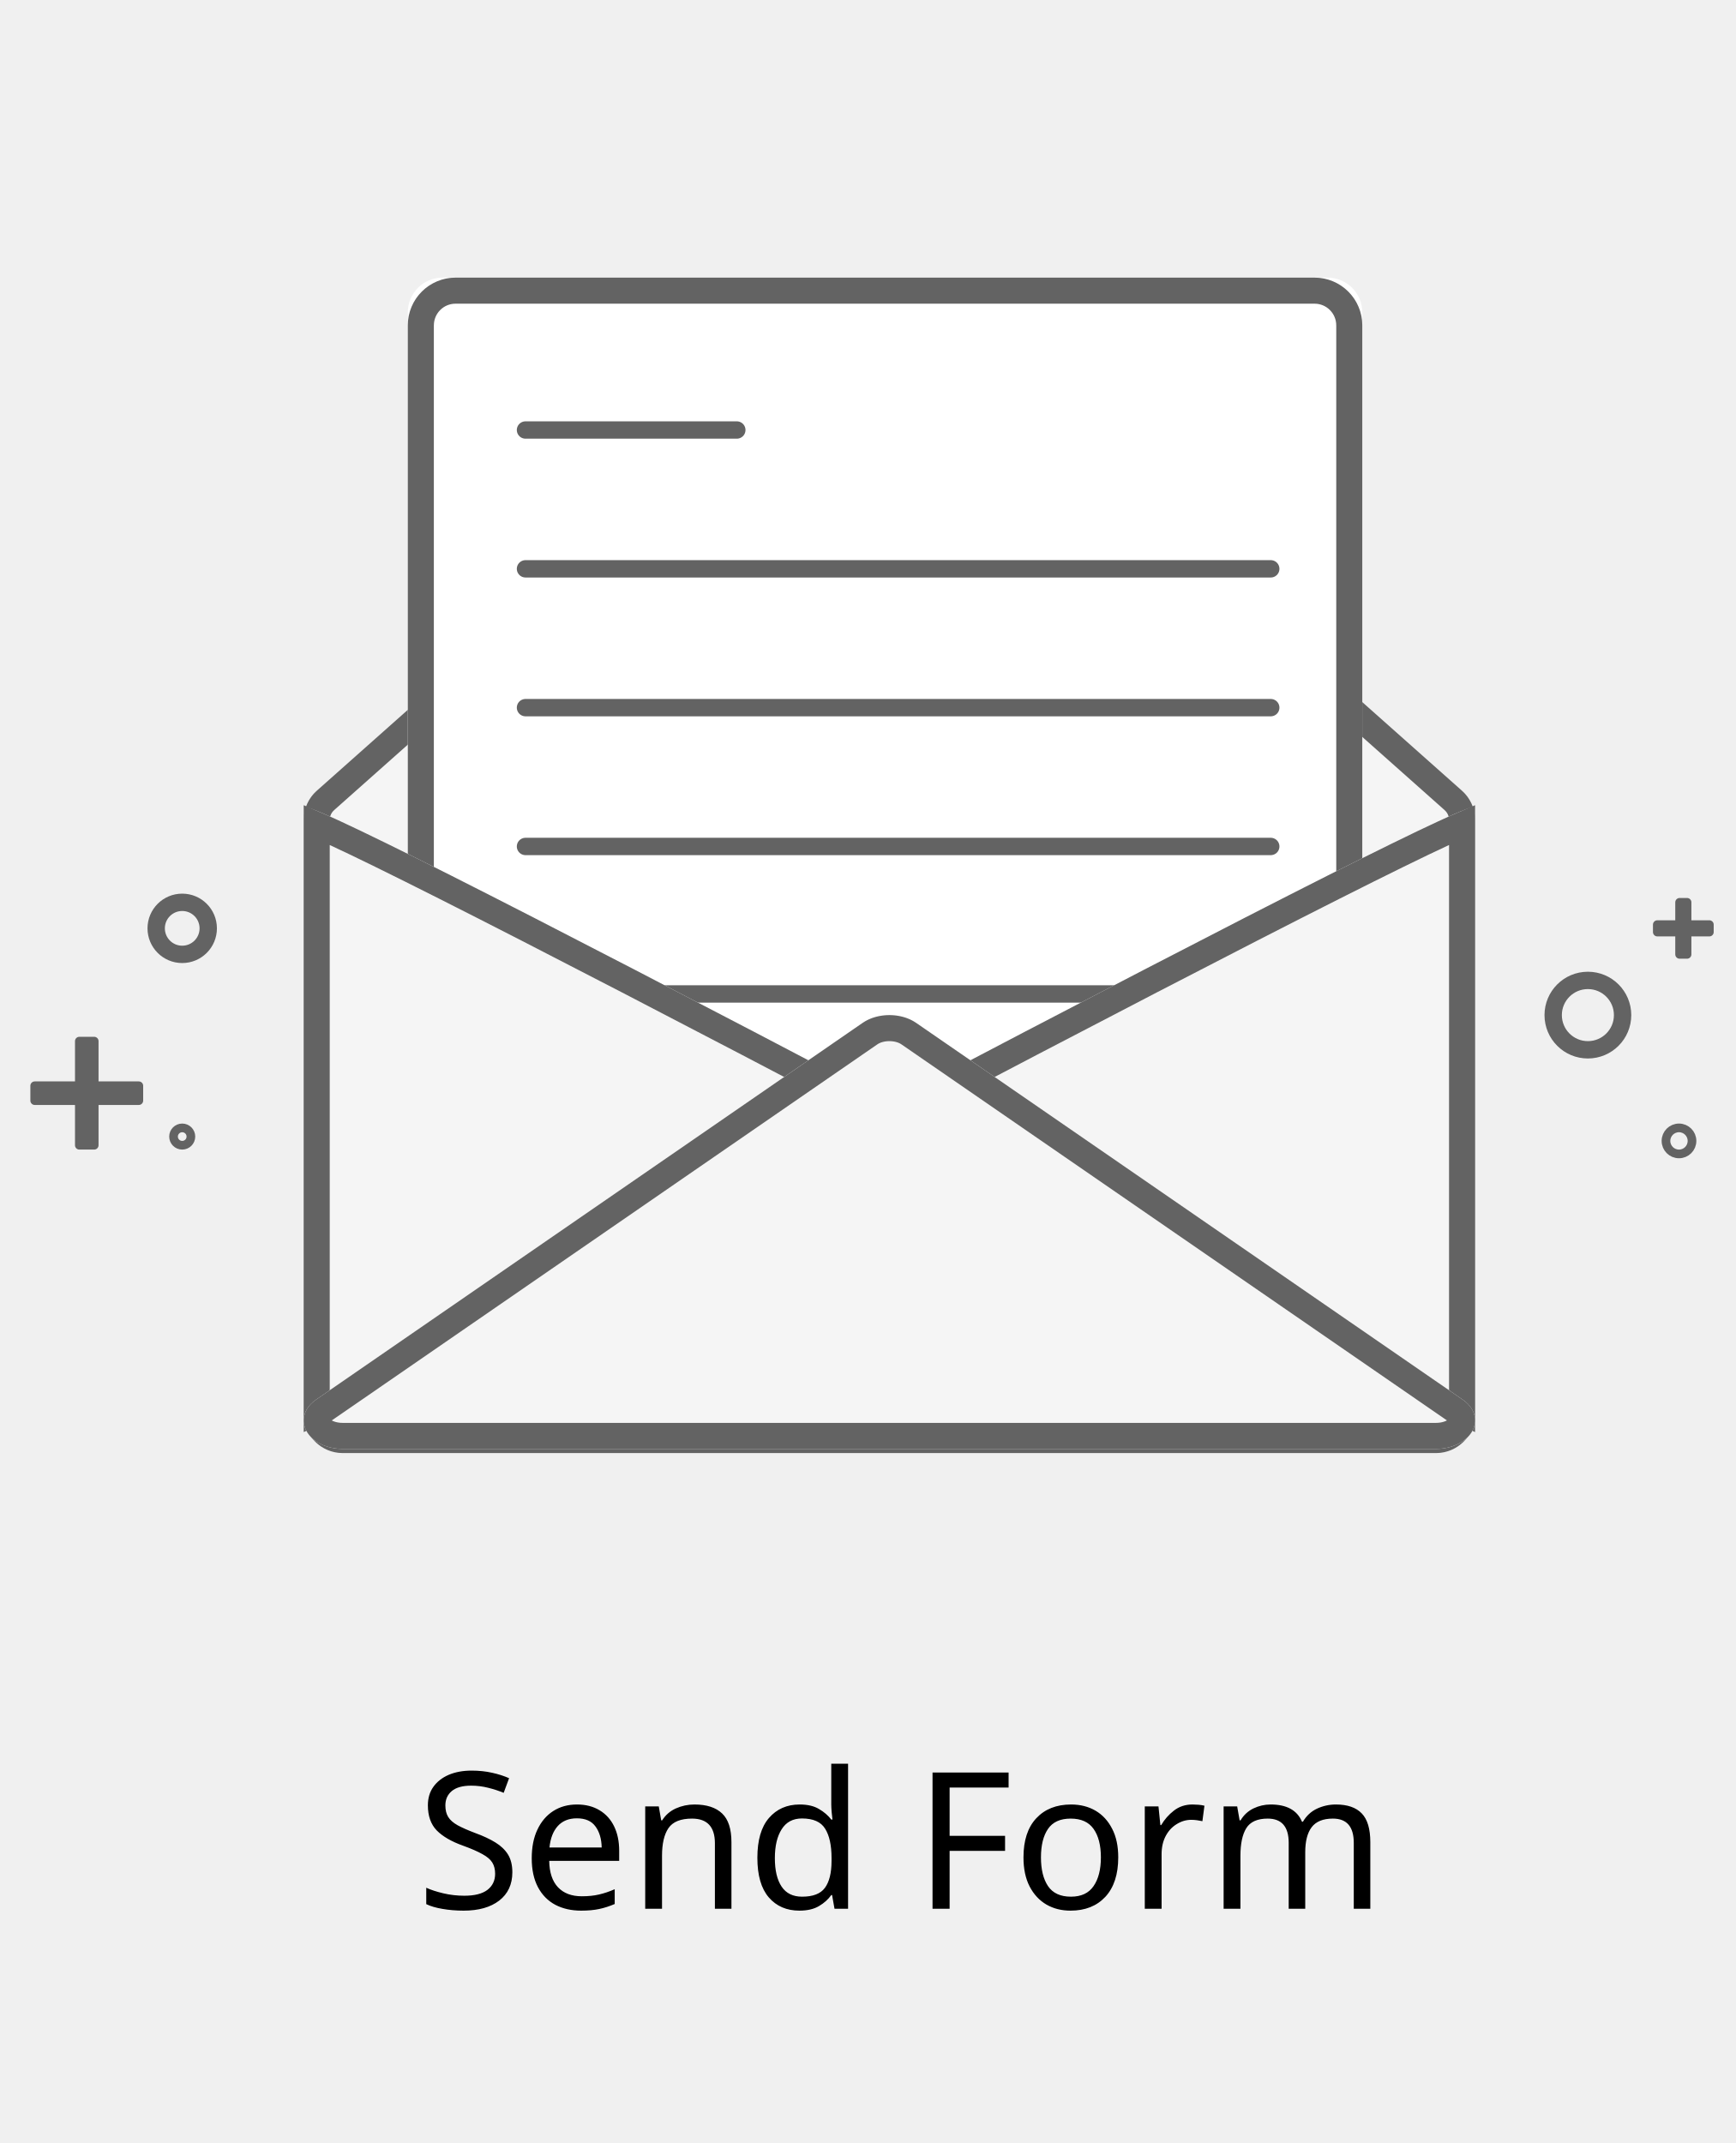
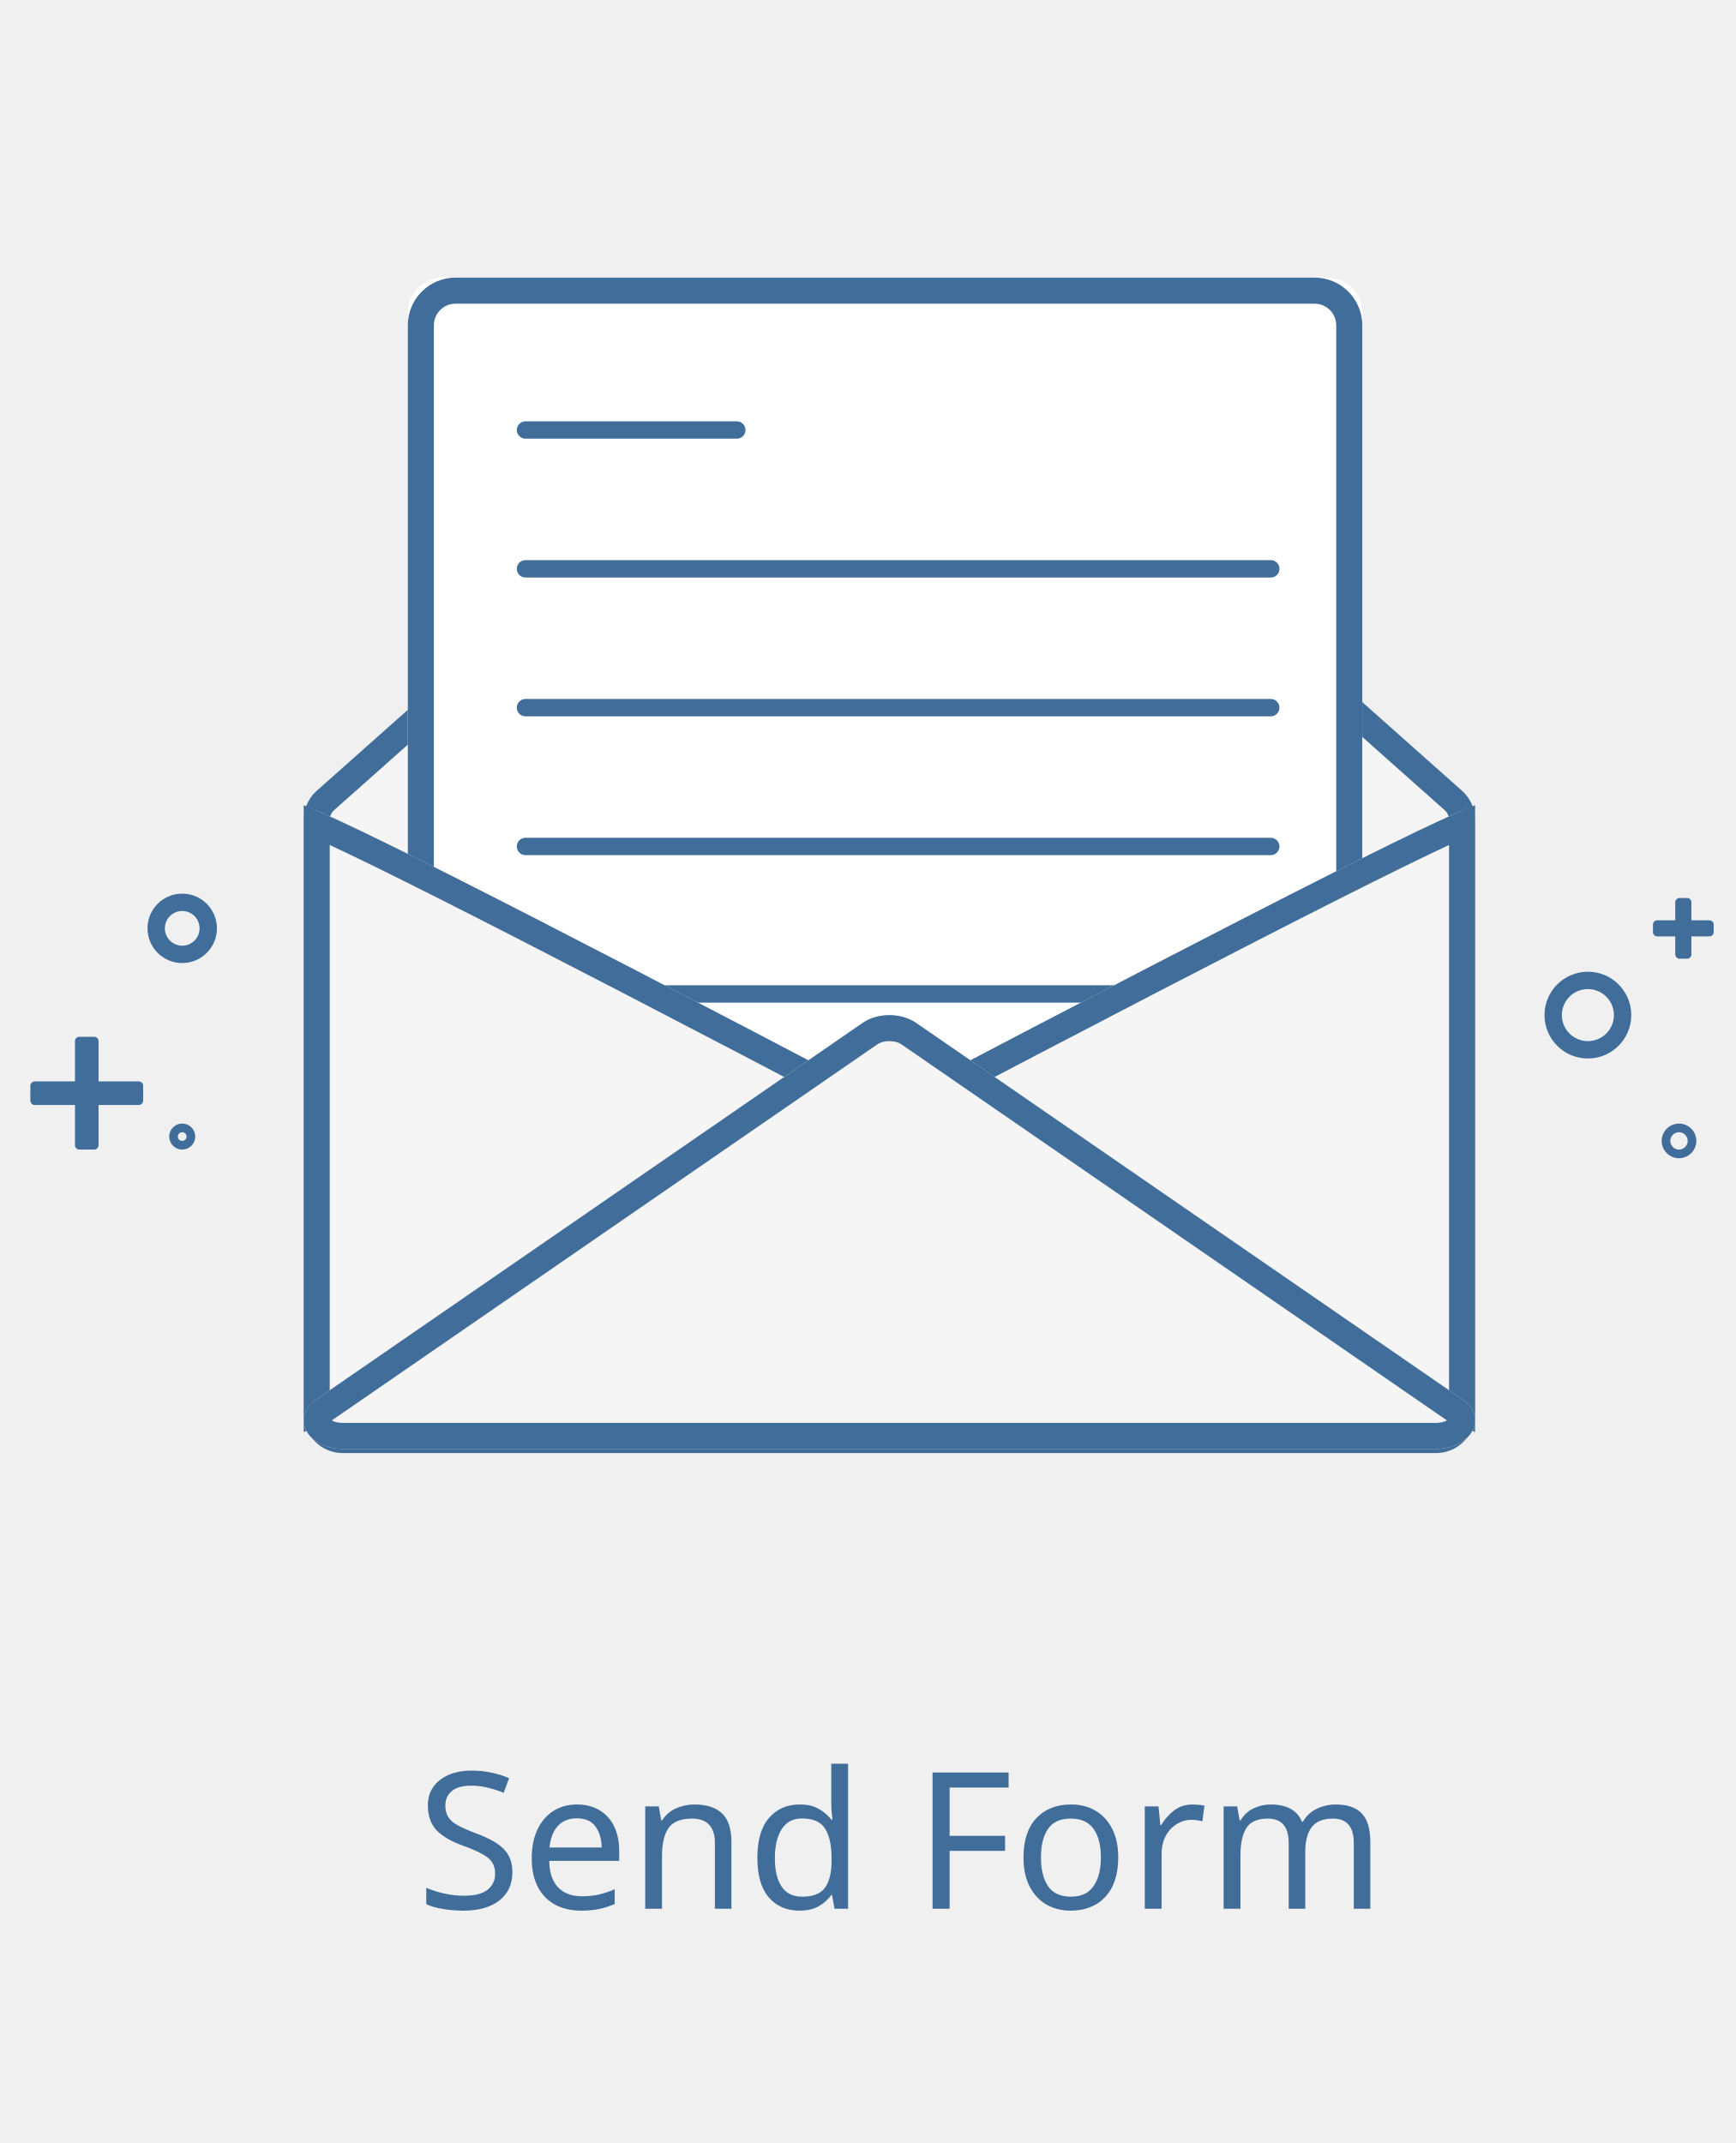
<svg xmlns="http://www.w3.org/2000/svg" xmlns:xlink="http://www.w3.org/1999/xlink" width="200px" height="247px" viewBox="0 0 200 247" version="1.1">
  <defs>
    <path d="M36.51,91.137 L99.51,35.137 L99.51,35.137 C101.215,33.621 103.785,33.621 105.49,35.137 L168.49,91.137 L168.49,91.137 C169.45,91.991 170,93.215 170,94.5 L170,162.979 L170,162.979 C170,165.464 167.985,167.479 165.5,167.479 L39.5,167.479 L39.5,167.479 C37.015,167.479 35,165.464 35,162.979 L35,94.5 L35,94.5 C35,93.215 35.55,91.991 36.51,91.137 Z" id="path-1" />
    <rect id="path-2" x="47" y="32" width="110" height="134" rx="4" />
    <path d="M67.763,95.708 C68.75,94.063 70.29,94.063 71.277,95.708 C94.536,140.886 105.93,163.474 105.46,163.474 L33.58,163.474 C32.637,163.474 44.032,140.886 67.763,95.708 Z" id="path-3" />
    <path d="M133.763,95.708 C134.75,94.063 136.29,94.063 137.277,95.708 C160.536,140.886 171.93,163.474 171.46,163.474 L99.58,163.474 C98.637,163.474 110.032,140.886 133.763,95.708 Z" id="path-4" />
    <path d="M36.408,161.335 L99.42,117.894 C101.149,116.702 103.851,116.702 105.58,117.894 L168.592,161.335 C170.395,162.578 170.477,164.654 168.777,165.971 C167.929,166.628 166.748,167 165.512,167 L39.488,167 C37.009,167 35,165.532 35,163.721 C35,162.818 35.509,161.955 36.408,161.335 Z" id="path-5" />
  </defs>
  <g id="Page-1" stroke="none" stroke-width="1" fill="none" fill-rule="evenodd">
    <g id="Artboard-2-Copy">
-       <polygon id="plus" stroke="#636363" fill="#636363" fill-rule="nonzero" stroke-linecap="round" stroke-linejoin="round" points="197 107.429 194.429 107.429 194.429 110 193.571 110 193.571 107.429 191 107.429 191 106.571 193.571 106.571 193.571 104 194.429 104 194.429 106.571 197 106.571" />
-       <circle id="plus" stroke="#636363" fill-opacity="0" fill="#D8D8D8" cx="193.5" cy="131.5" r="1.5" />
+       <polygon id="plus" stroke="#406D99" fill="#406D99" fill-rule="nonzero" stroke-linecap="round" stroke-linejoin="round" points="197 107.429 194.429 107.429 194.429 110 193.571 110 193.571 107.429 191 107.429 191 106.571 193.571 106.571 193.571 104 194.429 104 194.429 106.571 197 106.571" />
+       <circle id="plus" stroke="#406D99" fill-opacity="0" fill="#D8D8D8" cx="193.5" cy="131.5" r="1.5" />
      <g id="pointer">
        <use fill="#F5F5F5" fill-rule="evenodd" xlink:href="#path-1" />
-         <path stroke="#636363" stroke-width="3" d="M37.507,92.258 C36.866,92.827 36.5,93.643 36.5,94.5 L36.5,162.979 C36.5,164.636 37.843,165.979 39.5,165.979 L165.5,165.979 C167.157,165.979 168.5,164.636 168.5,162.979 L168.5,94.5 C168.5,93.643 168.134,92.827 167.493,92.258 L104.493,36.258 C103.356,35.247 101.644,35.247 100.507,36.258 L37.507,92.258 Z" />
+         <path stroke="#406D99" stroke-width="3" d="M37.507,92.258 C36.866,92.827 36.5,93.643 36.5,94.5 L36.5,162.979 C36.5,164.636 37.843,165.979 39.5,165.979 L165.5,165.979 C167.157,165.979 168.5,164.636 168.5,162.979 L168.5,94.5 C168.5,93.643 168.134,92.827 167.493,92.258 L104.493,36.258 C103.356,35.247 101.644,35.247 100.507,36.258 L37.507,92.258 Z" />
      </g>
      <g id="pointer">
        <use fill="#FFFFFF" fill-rule="evenodd" xlink:href="#path-2" />
-         <rect stroke="#636363" stroke-width="3" x="48.5" y="33.5" width="107" height="131" rx="4" />
+         <rect stroke="#406D99" stroke-width="3" x="48.5" y="33.5" width="107" height="131" rx="4" />
      </g>
-       <path d="M60.562,146.562 L110.664,146.562" id="pointer" stroke="#636363" stroke-width="2" fill="#F5F5F5" stroke-linecap="round" stroke-linejoin="round" />
-       <path d="M60.562,130.562 L146.452,130.562" id="pointer" stroke="#636363" stroke-width="2" fill="#F5F5F5" stroke-linecap="round" stroke-linejoin="round" />
-       <path d="M60.562,114.562 L146.452,114.562" id="pointer" stroke="#636363" stroke-width="2" fill="#F5F5F5" stroke-linecap="round" stroke-linejoin="round" />
-       <path d="M60.562,97.562 L146.452,97.562" id="pointer" stroke="#636363" stroke-width="2" fill="#F5F5F5" stroke-linecap="round" stroke-linejoin="round" />
-       <path d="M60.562,81.562 L146.452,81.562" id="pointer" stroke="#636363" stroke-width="2" fill="#F5F5F5" stroke-linecap="round" stroke-linejoin="round" />
-       <path d="M60.562,65.562 L146.452,65.562" id="pointer" stroke="#636363" stroke-width="2" fill="#F5F5F5" stroke-linecap="round" stroke-linejoin="round" />
-       <path d="M60.562,49.562 L84.916,49.562" id="pointer" stroke="#636363" stroke-width="2" fill="#F5F5F5" stroke-linecap="round" stroke-linejoin="round" />
+       <path d="M60.562,146.562 L110.664,146.562" id="pointer" stroke="#406D99" stroke-width="2" fill="#F5F5F5" stroke-linecap="round" stroke-linejoin="round" />
+       <path d="M60.562,130.562 L146.452,130.562" id="pointer" stroke="#406D99" stroke-width="2" fill="#F5F5F5" stroke-linecap="round" stroke-linejoin="round" />
+       <path d="M60.562,114.562 L146.452,114.562" id="pointer" stroke="#406D99" stroke-width="2" fill="#F5F5F5" stroke-linecap="round" stroke-linejoin="round" />
+       <path d="M60.562,97.562 L146.452,97.562" id="pointer" stroke="#406D99" stroke-width="2" fill="#F5F5F5" stroke-linecap="round" stroke-linejoin="round" />
+       <path d="M60.562,81.562 L146.452,81.562" id="pointer" stroke="#406D99" stroke-width="2" fill="#F5F5F5" stroke-linecap="round" stroke-linejoin="round" />
+       <path d="M60.562,65.562 L146.452,65.562" id="pointer" stroke="#406D99" stroke-width="2" fill="#F5F5F5" stroke-linecap="round" stroke-linejoin="round" />
+       <path d="M60.562,49.562 L84.916,49.562" id="pointer" stroke="#406D99" stroke-width="2" fill="#F5F5F5" stroke-linecap="round" stroke-linejoin="round" />
      <g id="pointer" transform="translate(69.5, 128.9743) rotate(90) translate(-69.5, -128.9743) ">
        <use fill="#F5F5F5" fill-rule="evenodd" xlink:href="#path-3" />
-         <path stroke="#636363" stroke-width="3" d="M69.071,96.445 C57.219,119.007 48.448,135.929 42.758,147.208 C39.916,152.842 37.845,157.064 36.547,159.869 C36.164,160.698 35.849,161.401 35.604,161.974 L103.23,161.974 C102.962,161.4 102.631,160.706 102.238,159.892 C100.877,157.077 98.773,152.849 95.927,147.208 C90.232,135.918 81.571,118.98 69.99,96.479 C69.593,95.818 69.458,95.806 69.071,96.445 Z" />
+         <path stroke="#406D99" stroke-width="3" d="M69.071,96.445 C57.219,119.007 48.448,135.929 42.758,147.208 C39.916,152.842 37.845,157.064 36.547,159.869 C36.164,160.698 35.849,161.401 35.604,161.974 L103.23,161.974 C102.962,161.4 102.631,160.706 102.238,159.892 C100.877,157.077 98.773,152.849 95.927,147.208 C90.232,135.918 81.571,118.98 69.99,96.479 C69.593,95.818 69.458,95.806 69.071,96.445 Z" />
      </g>
      <g id="pointer" transform="translate(135.5, 128.9743) scale(-1, 1) rotate(90) translate(-135.5, -128.9743) ">
        <use fill="#F5F5F5" fill-rule="evenodd" xlink:href="#path-4" />
-         <path stroke="#636363" stroke-width="3" d="M135.071,96.445 C123.219,119.007 114.448,135.929 108.758,147.208 C105.916,152.842 103.845,157.064 102.547,159.869 C102.164,160.698 101.849,161.401 101.604,161.974 L169.23,161.974 C168.962,161.4 168.631,160.706 168.238,159.892 C166.877,157.077 164.773,152.849 161.927,147.208 C156.232,135.918 147.571,118.98 135.99,96.479 C135.593,95.818 135.458,95.806 135.071,96.445 Z" />
+         <path stroke="#406D99" stroke-width="3" d="M135.071,96.445 C123.219,119.007 114.448,135.929 108.758,147.208 C105.916,152.842 103.845,157.064 102.547,159.869 C102.164,160.698 101.849,161.401 101.604,161.974 L169.23,161.974 C168.962,161.4 168.631,160.706 168.238,159.892 C166.877,157.077 164.773,152.849 161.927,147.208 C156.232,135.918 147.571,118.98 135.99,96.479 C135.593,95.818 135.458,95.806 135.071,96.445 Z" />
      </g>
      <g id="pointer">
        <use fill="#F5F5F5" fill-rule="evenodd" xlink:href="#path-5" />
-         <path stroke="#636363" stroke-width="3" d="M37.259,162.57 C36.746,162.924 36.5,163.341 36.5,163.721 C36.5,164.583 37.754,165.5 39.488,165.5 L165.512,165.5 C166.427,165.5 167.284,165.23 167.858,164.785 C168.749,164.095 168.715,163.242 167.74,162.57 L104.728,119.129 C103.512,118.29 101.488,118.29 100.272,119.129 L37.259,162.57 Z" />
+         <path stroke="#406D99" stroke-width="3" d="M37.259,162.57 C36.746,162.924 36.5,163.341 36.5,163.721 C36.5,164.583 37.754,165.5 39.488,165.5 L165.512,165.5 C166.427,165.5 167.284,165.23 167.858,164.785 C168.749,164.095 168.715,163.242 167.74,162.57 L104.728,119.129 C103.512,118.29 101.488,118.29 100.272,119.129 L37.259,162.57 Z" />
      </g>
-       <polygon id="plus" stroke="#636363" fill="#636363" fill-rule="nonzero" stroke-linecap="round" stroke-linejoin="round" points="16 126.857 10.857 126.857 10.857 132 9.143 132 9.143 126.857 4 126.857 4 125.143 9.143 125.143 9.143 120 10.857 120 10.857 125.143 16 125.143" />
-       <circle id="plus" stroke="#636363" stroke-width="2" fill-opacity="0" fill="#D8D8D8" cx="21" cy="107" r="3" />
-       <circle id="plus" stroke="#636363" stroke-width="2" fill-opacity="0" fill="#D8D8D8" cx="183" cy="117" r="4" />
-       <circle id="plus" stroke="#636363" fill-opacity="0" fill="#D8D8D8" cx="21" cy="131" r="1" />
-       <text id="Send-Form-Copy-2" font-family="NunitoSans-ExtraLight, Nunito Sans" font-size="22" font-weight="300" fill="#000000">
+       <polygon id="plus" stroke="#406D99" fill="#406D99" fill-rule="nonzero" stroke-linecap="round" stroke-linejoin="round" points="16 126.857 10.857 126.857 10.857 132 9.143 132 9.143 126.857 4 126.857 4 125.143 9.143 125.143 9.143 120 10.857 120 10.857 125.143 16 125.143" />
+       <circle id="plus" stroke="#406D99" stroke-width="2" fill-opacity="0" fill="#D8D8D8" cx="21" cy="107" r="3" />
+       <circle id="plus" stroke="#406D99" stroke-width="2" fill-opacity="0" fill="#D8D8D8" cx="183" cy="117" r="4" />
+       <circle id="plus" stroke="#406D99" fill-opacity="0" fill="#D8D8D8" cx="21" cy="131" r="1" />
+       <text id="Send-Form-Copy-2" font-family="NunitoSans-ExtraLight, Nunito Sans" font-size="22" font-weight="300" fill="#406D99">
        <tspan x="48" y="220">Send Form</tspan>
      </text>
    </g>
  </g>
  <style>
  #pointer {
    stroke-dasharray: 1000;
    stroke-dashoffset: 0;
    -webkit-animation: dash 2000ms linear forwards;
    -o-animation: dash 2000ms linear forwards;
    -moz-animation: dash 2000ms linear forwards;
    animation: dash 2000ms linear forwards;
    animation-direction: alternate;
  }
  
  @-webkit-keyframes dash {
    from {
      stroke-dashoffset: 1000;
    }
    to {
      stroke-dashoffset: 0;
    }
  }
  
 
 
  }
</style>
</svg>
